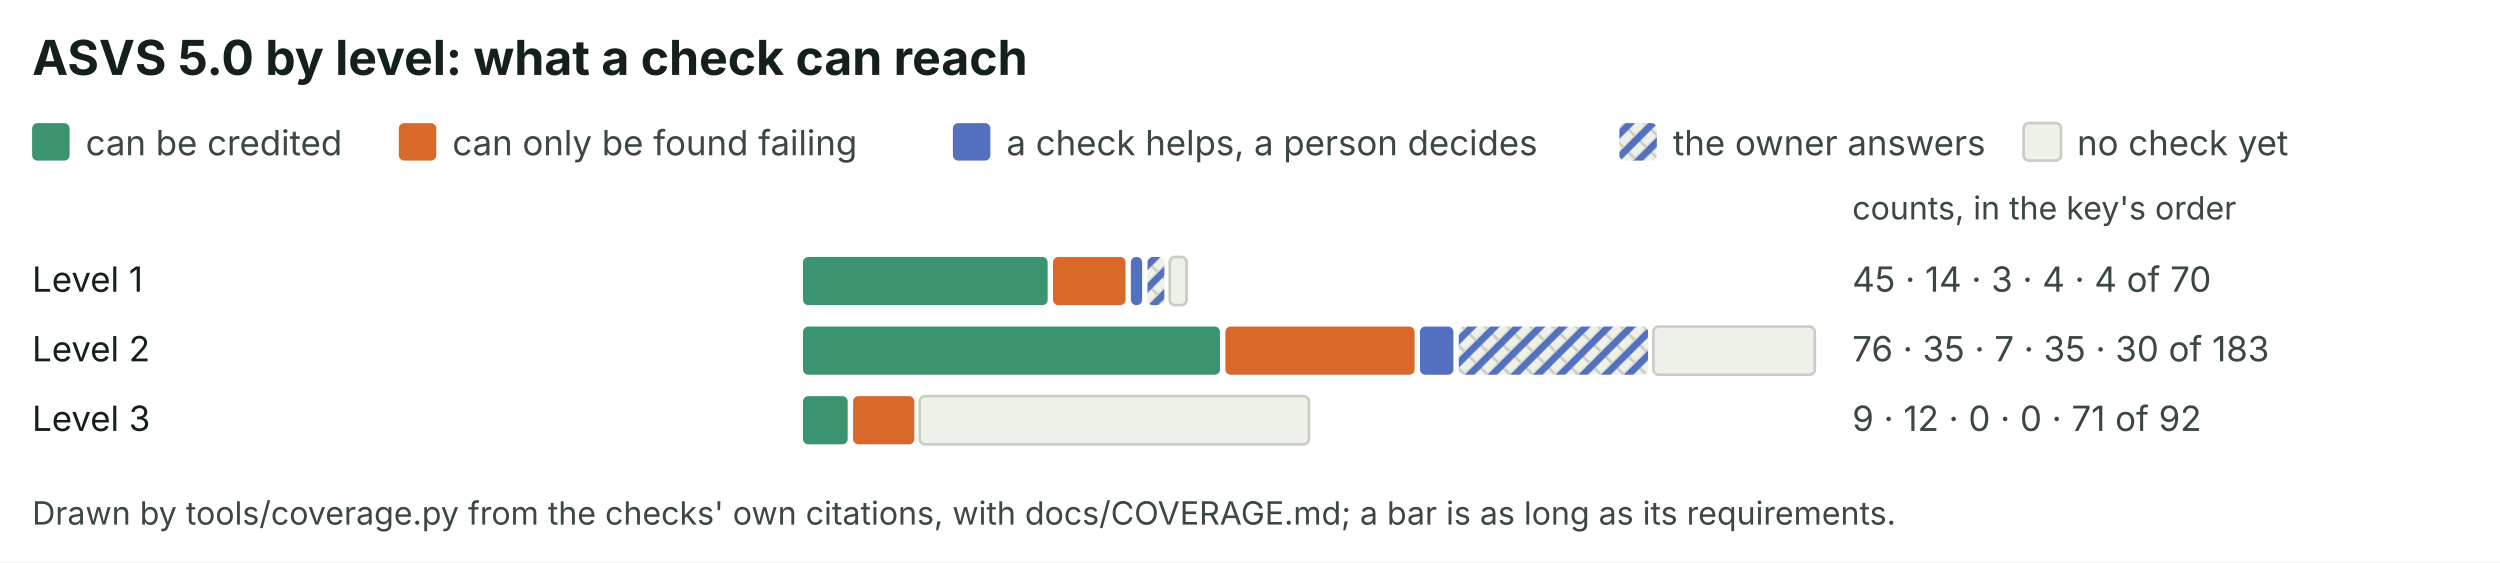
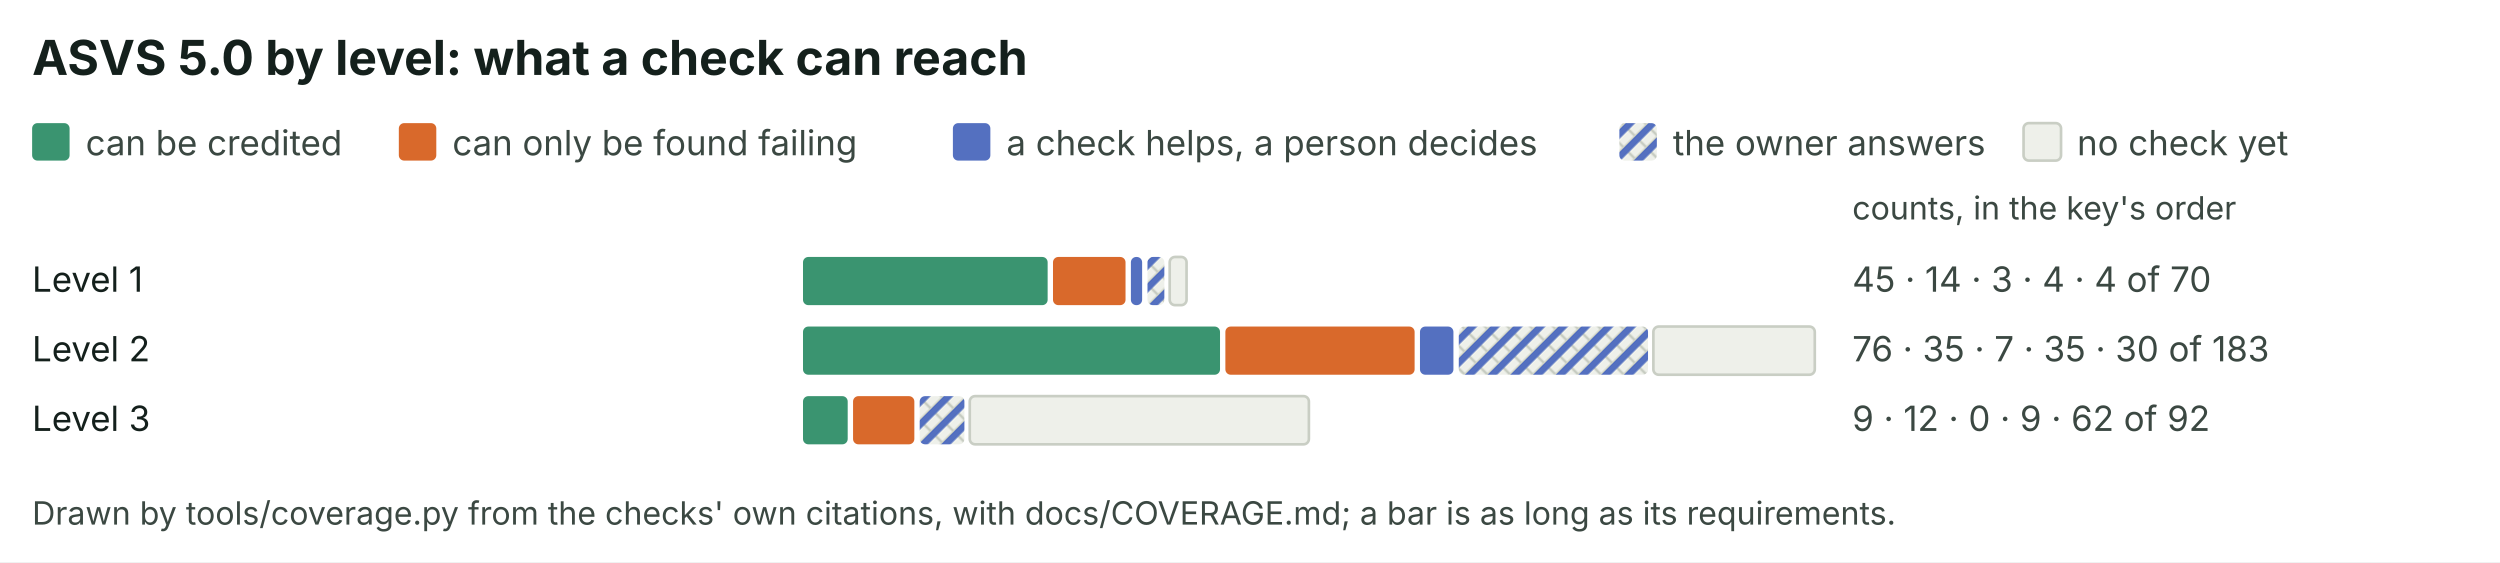
<svg xmlns="http://www.w3.org/2000/svg" viewBox="0 0 934 210" width="934" height="210" role="img" aria-labelledby="t d" font-family="Atkinson Hyperlegible, -apple-system, Segoe UI, sans-serif">
  <style>.bg{fill:#FFFFFF}.ink{fill:#14201C}.soft{fill:#3B4842}.none{fill:#EEF0EA;stroke:#C9CEC4}@media (prefers-color-scheme: dark){.bg{fill:#14201C}.ink{fill:#F3F4EF}.soft{fill:#C9CEC4}.none{fill:#182A23;stroke:#3B4842}}</style>
  <defs>
    <pattern id="owner" width="6" height="6" patternUnits="userSpaceOnUse" patternTransform="rotate(45)">
      <rect class="none" width="6" height="6" />
      <rect width="2.5" height="6" fill="#5470C0" />
    </pattern>
  </defs>
  <rect class="bg" width="934" height="210" />
  <text class="ink" x="12" y="28" font-size="18" font-weight="700">ASVS 5.0 by level: what a check can reach</text>
  <rect fill="#3A9470" x="12" y="46" width="14" height="14" rx="2" />
  <text class="soft" x="32" y="58" font-size="13">can be credited</text>
  <rect fill="#D9692B" x="149" y="46" width="14" height="14" rx="2" />
  <text class="soft" x="169" y="58" font-size="13">can only be found failing</text>
  <rect fill="#5470C0" x="356" y="46" width="14" height="14" rx="2" />
  <text class="soft" x="376" y="58" font-size="13">a check helps, a person decides</text>
  <rect fill="url(#owner)" x="605" y="46" width="14" height="14" rx="2" />
  <text class="soft" x="625" y="58" font-size="13">the owner answers</text>
  <rect class="none" x="756" y="46" width="14" height="14" rx="2" />
  <text class="soft" x="776" y="58" font-size="13">no check yet</text>
  <text class="soft" x="692" y="82" font-size="12">counts, in the key's order</text>
  <text class="ink" x="12" y="109" font-size="13">Level 1</text>
  <rect fill="#3A9470" x="300.0" y="96" width="91.4" height="18" rx="2" />
  <rect fill="#D9692B" x="393.4" y="96" width="27.1" height="18" rx="2" />
  <rect fill="#5470C0" x="422.5" y="96" width="4.2" height="18" rx="2" />
  <rect fill="url(#owner)" x="428.7" y="96" width="6.3" height="18" rx="2" />
  <rect class="none" x="437.0" y="96" width="6.3" height="18" rx="2" />
  <text class="soft" x="692" y="109" font-size="13">45 · 14 · 3 · 4 · 4  of 70</text>
  <text class="ink" x="12" y="135" font-size="13">Level 2</text>
  <rect fill="#3A9470" x="300.0" y="122" width="155.8" height="18" rx="2" />
  <rect fill="#D9692B" x="457.8" y="122" width="70.7" height="18" rx="2" />
  <rect fill="#5470C0" x="530.5" y="122" width="12.5" height="18" rx="2" />
  <rect fill="url(#owner)" x="545.0" y="122" width="70.7" height="18" rx="2" />
  <rect class="none" x="617.7" y="122" width="60.3" height="18" rx="2" />
  <text class="soft" x="692" y="135" font-size="13">76 · 35 · 7 · 35 · 30  of 183</text>
  <text class="ink" x="12" y="161" font-size="13">Level 3</text>
  <rect fill="#3A9470" x="300.0" y="148" width="16.7" height="18" rx="2" />
  <rect fill="#D9692B" x="318.7" y="148" width="22.9" height="18" rx="2" />
-   <rect class="none" x="343.6" y="148" width="145.4" height="18" rx="2" />
-   <text class="soft" x="692" y="161" font-size="13">9 · 12 · 0 · 0 · 71  of 92</text>
+   <rect fill="url(#owner)" x="343.6" y="148" width="16.7" height="18" rx="2" />
+   <rect class="none" x="362.3" y="148" width="126.7" height="18" rx="2" />
+   <text class="soft" x="692" y="161" font-size="13">9 · 12 · 0 · 9 · 62  of 92</text>
  <text class="soft" x="12" y="196" font-size="12">Drawn by tools/coverage.py from the checks' own citations, with docs/COVERAGE.md; a bar is as long as its requirements.</text>
</svg>
